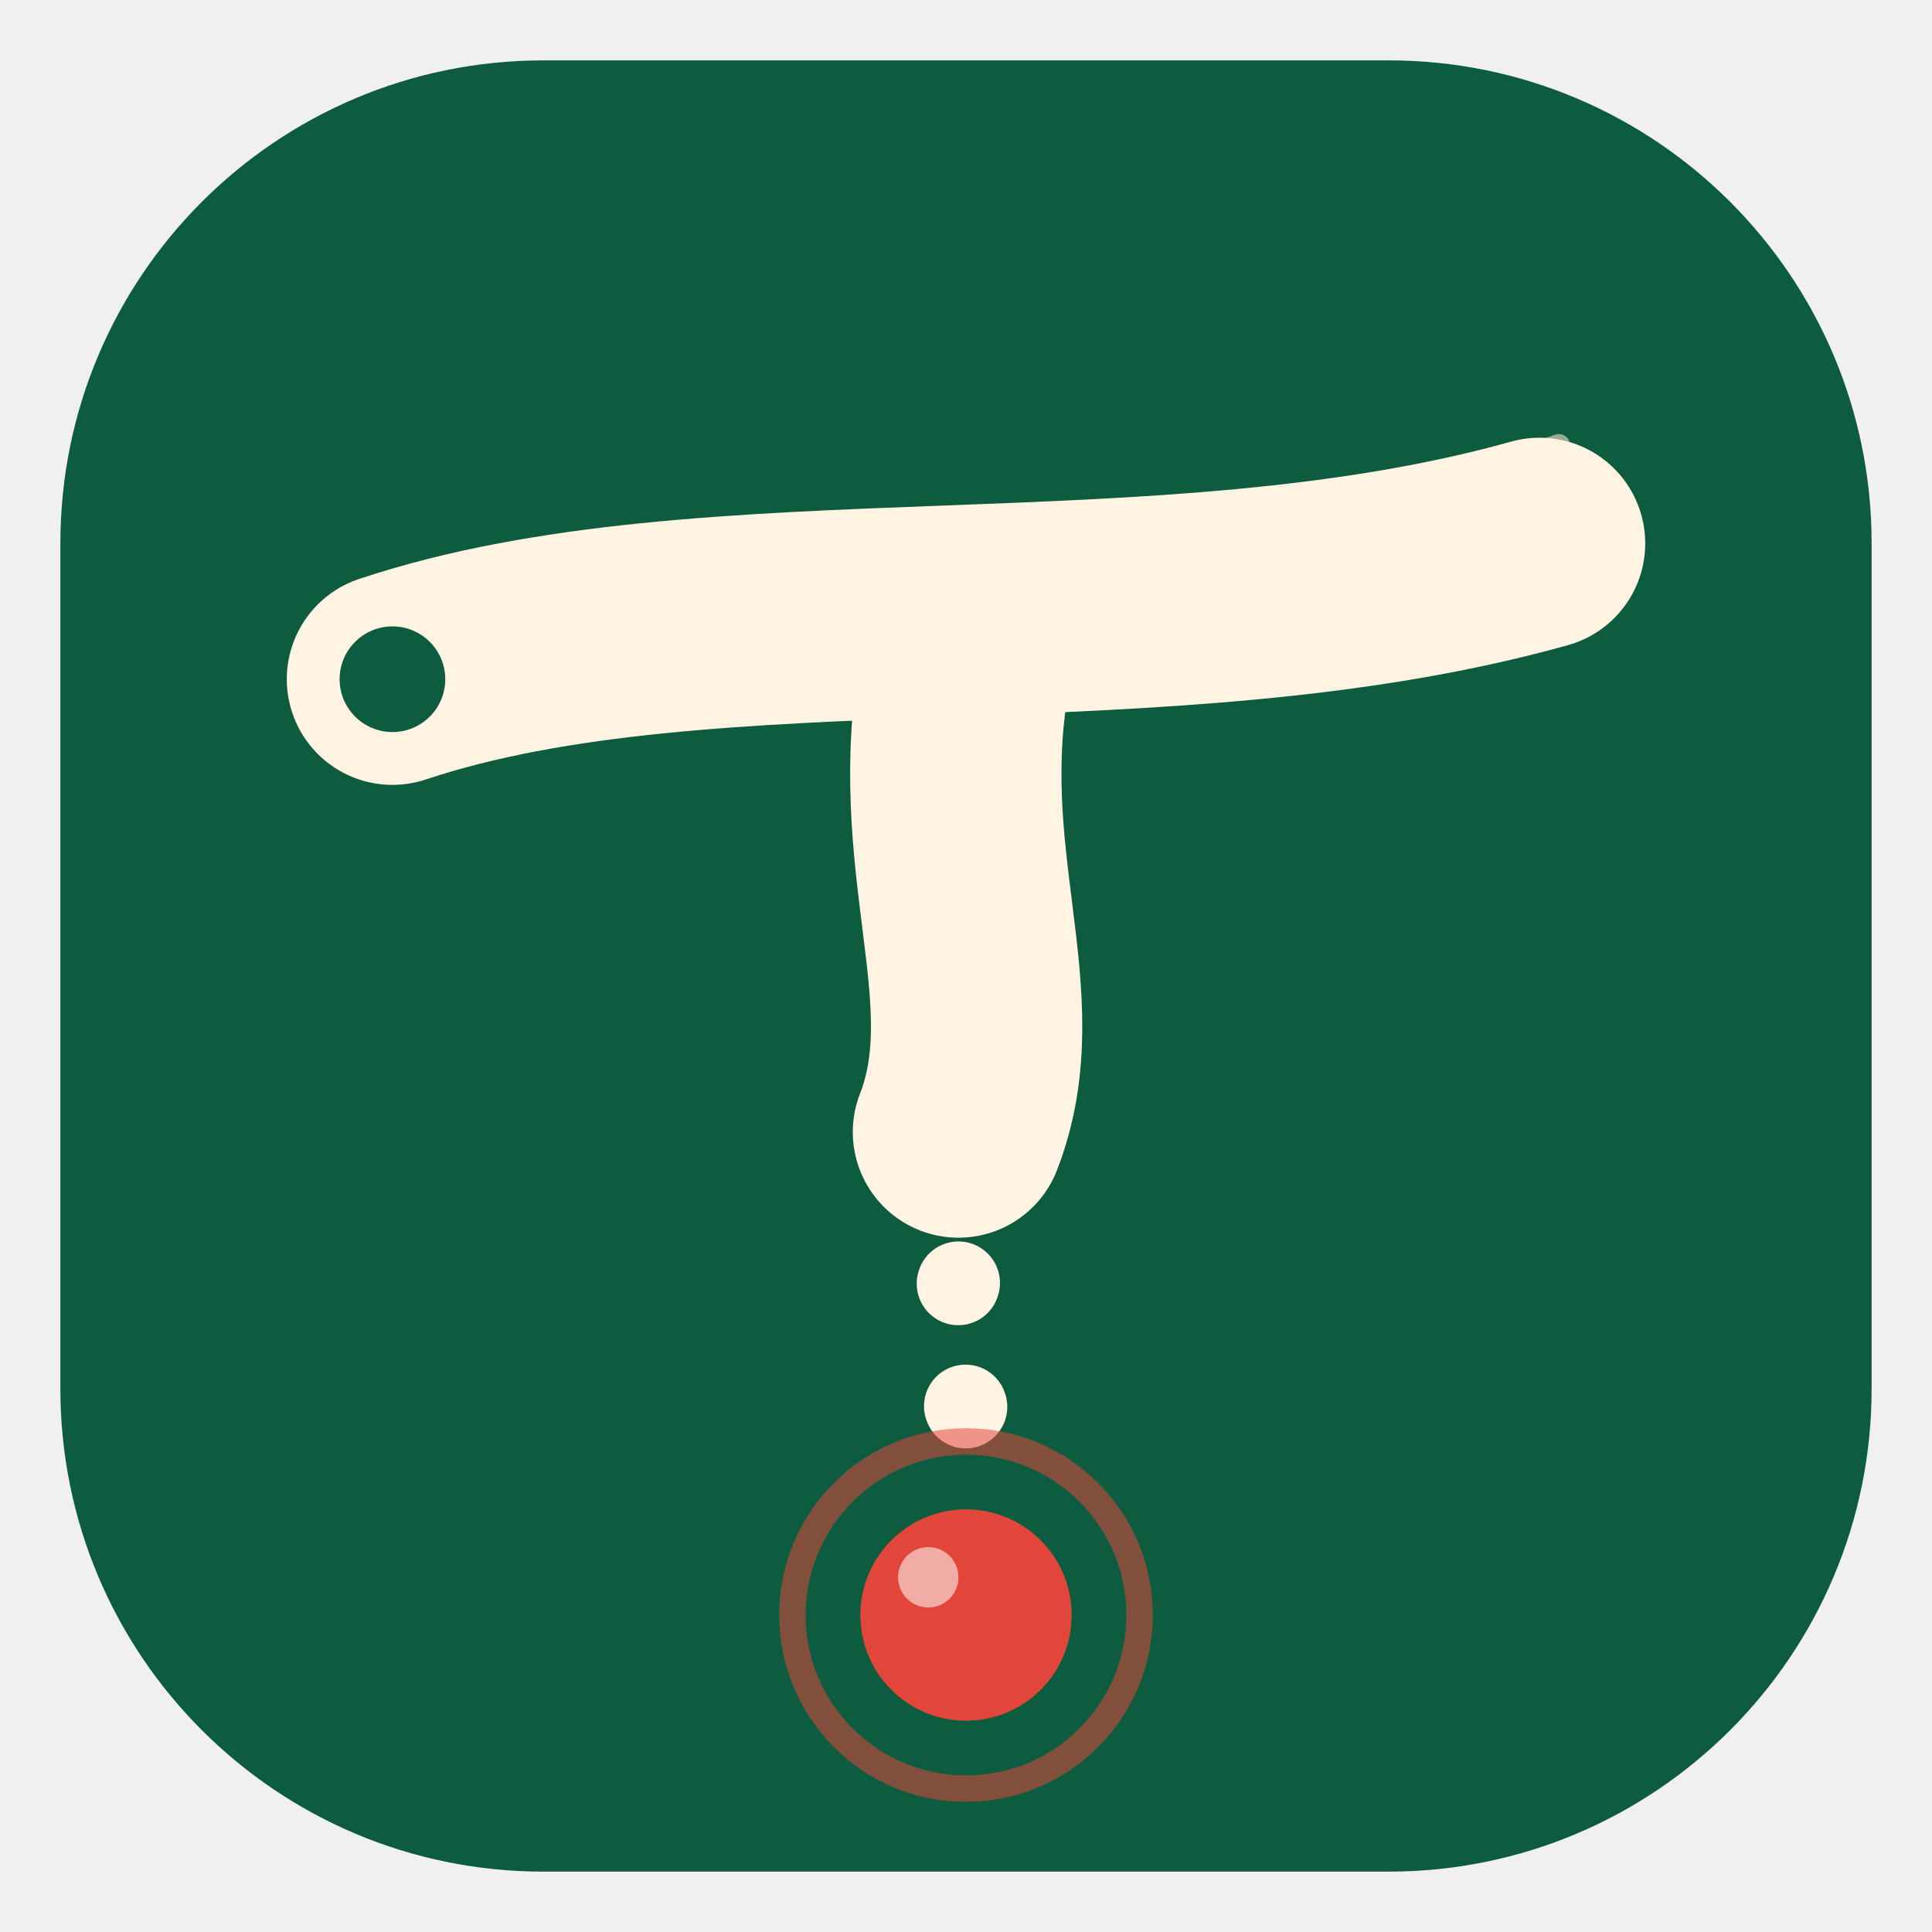
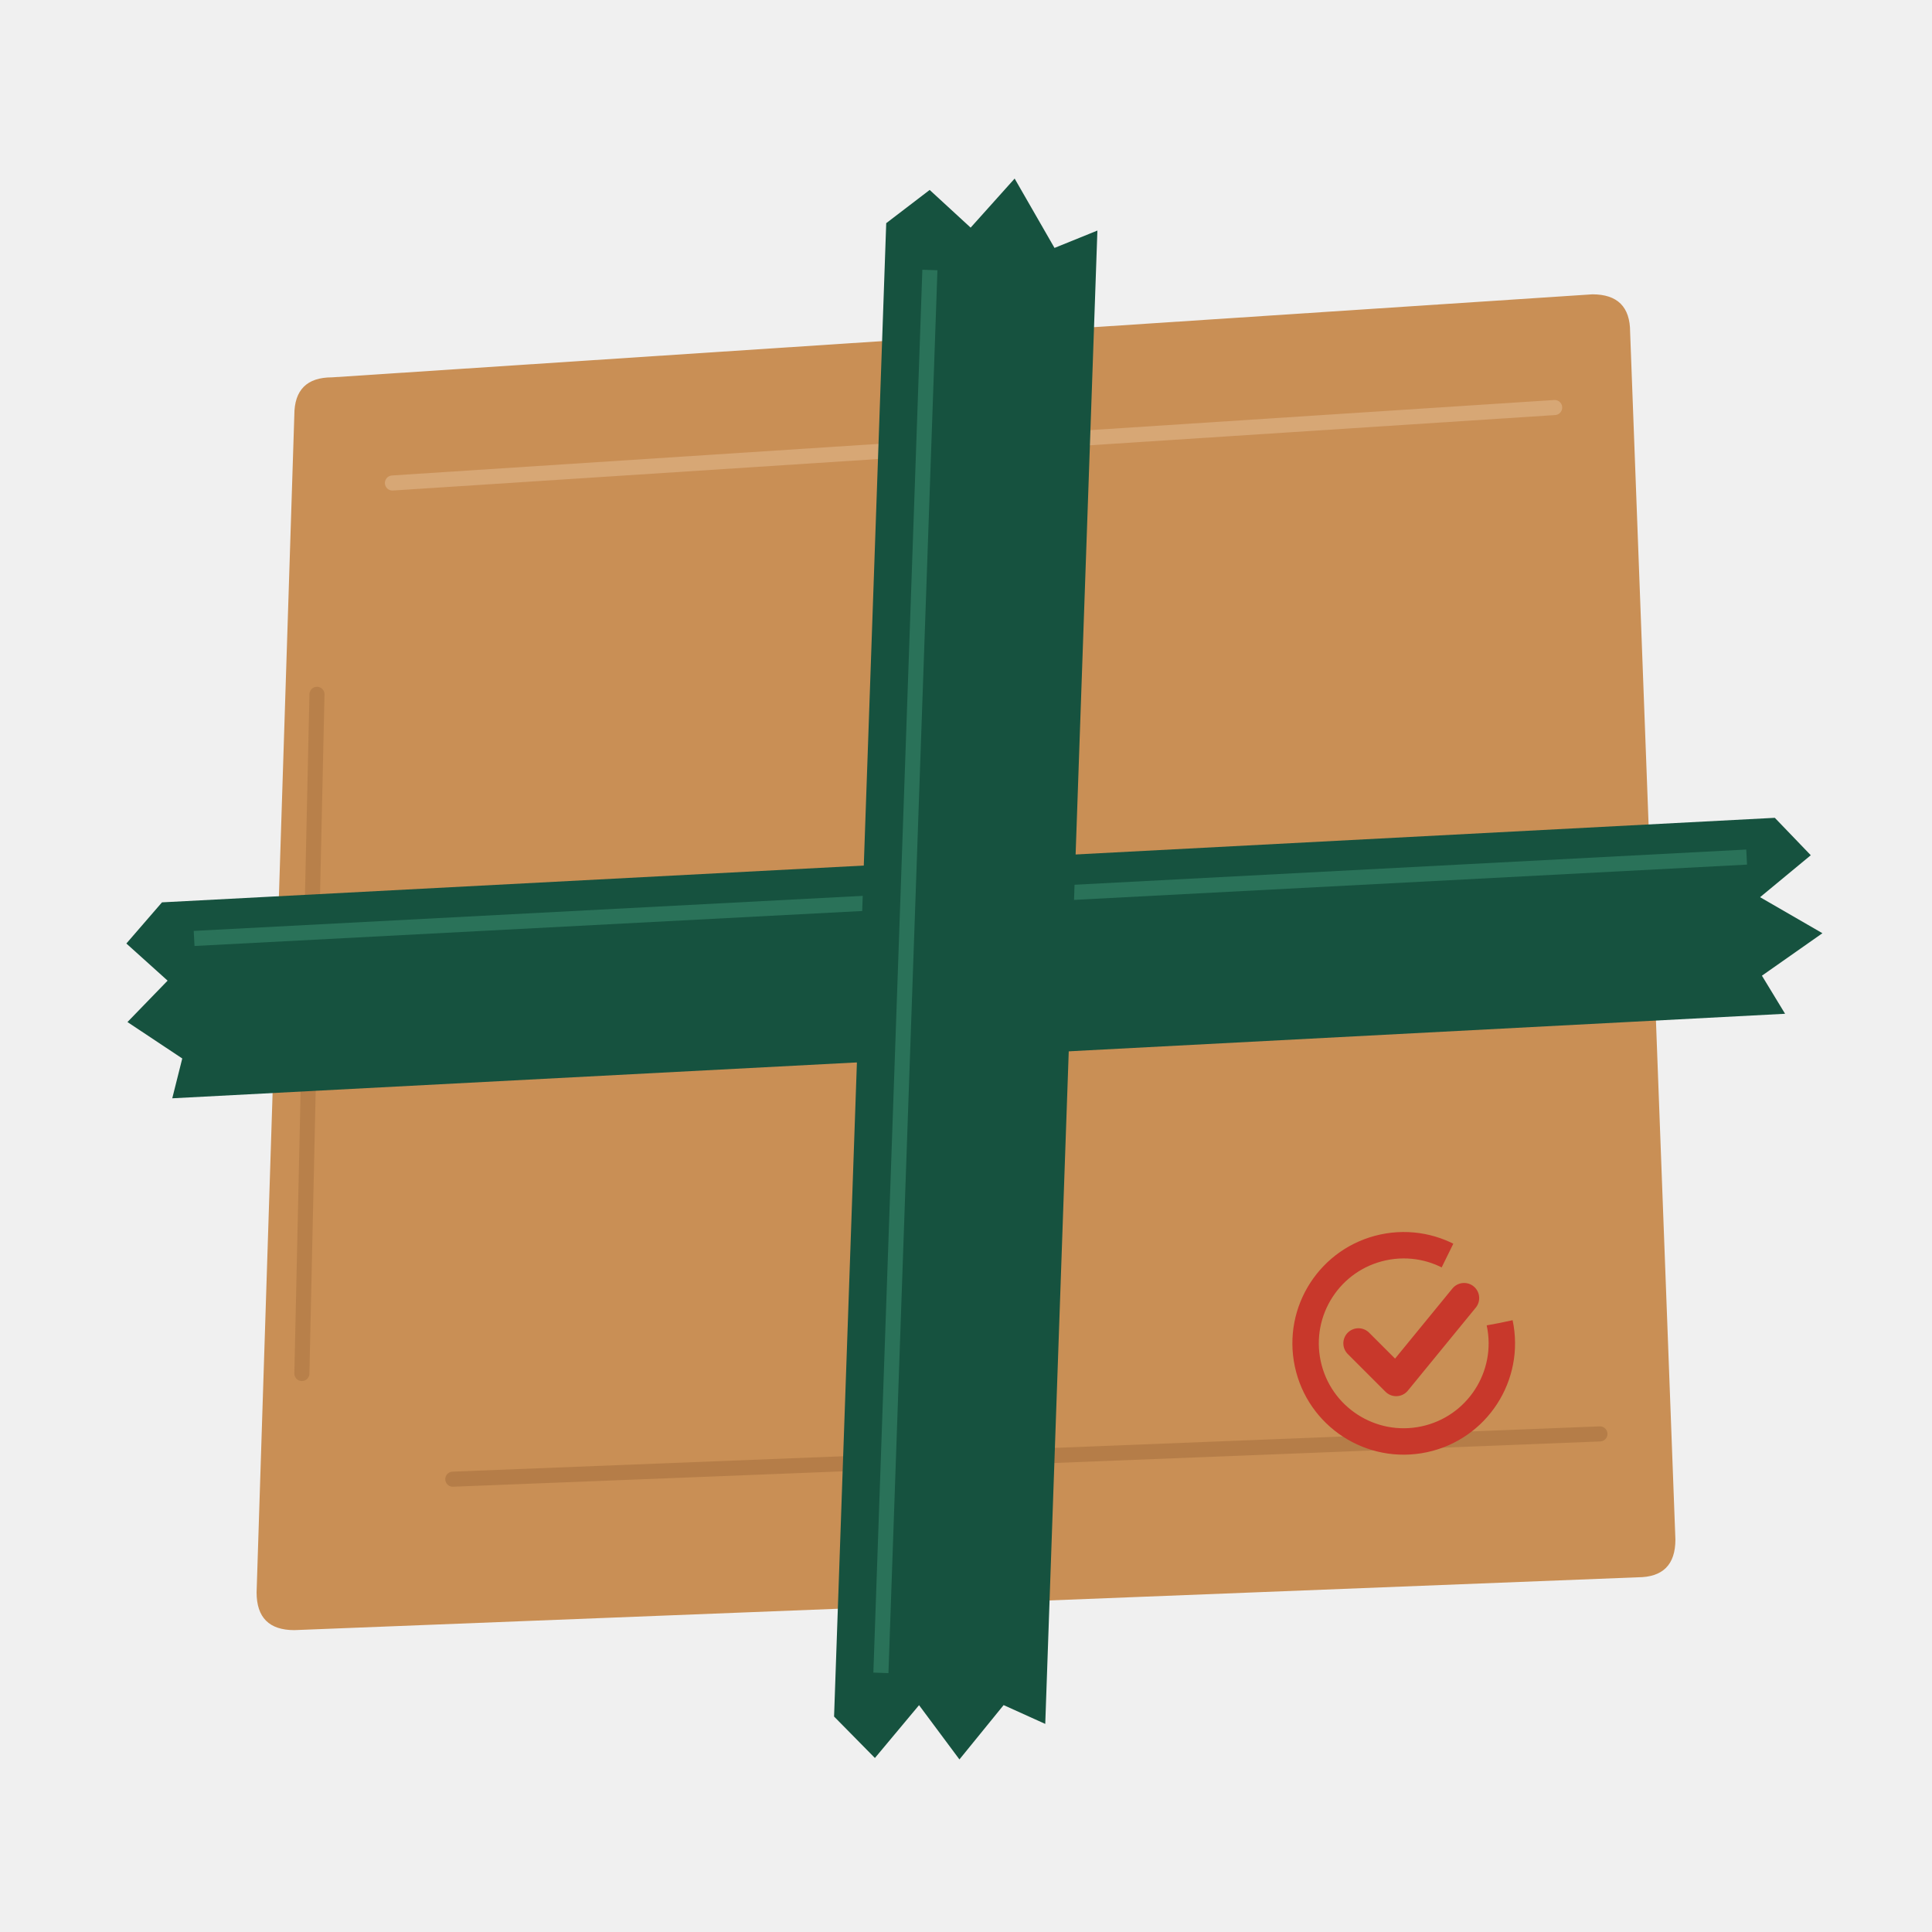
<svg xmlns="http://www.w3.org/2000/svg" viewBox="0 0 256 256" width="256" height="256" role="img" aria-labelledby="t">
  <g transform="translate(0 0) scale(1.0)">
-     <rect x="8" y="8" width="240" height="240" rx="64" fill="#0E5C3F" />
-     <path d="M54 88 C 96 74, 156 84, 204 68" fill="none" stroke="#F3E3C3" stroke-opacity=".6" stroke-width="3" stroke-linecap="round" transform="translate(3 -7) rotate(-1.5 128 84)" />
-     <path d="M131 88 C 126 116, 135 132, 129 152" fill="none" stroke="#F3E3C3" stroke-opacity=".6" stroke-width="3" stroke-linecap="round" transform="translate(-8 2)" />
-     <path d="M52 90 C 94 76, 154 86, 204 72" fill="none" stroke="#FFF4E2" stroke-width="28" stroke-linecap="round" />
-     <path d="M128 88 C 123 114, 134 132, 127 150" fill="none" stroke="#FFF4E2" stroke-width="28" stroke-linecap="round" />
-     <path d="M127 170 C 125 176, 126 181, 128 186.5" fill="none" stroke="#FFF4E2" stroke-width="11" stroke-linecap="round" stroke-dasharray="0.1 16.6" />
-     <circle cx="52" cy="90" r="7" fill="#0E5C3F" />
-     <circle cx="128" cy="214" r="23" fill="none" stroke="#E2463A" stroke-opacity=".55" stroke-width="3.5" />
-     <circle cx="128" cy="214" r="14" fill="#E2463A" />
-     <circle cx="123" cy="209" r="4" fill="#fff" fill-opacity=".55" />
+     <path d="M44 50 L211 39 Q216 39 216 44 L222 204 Q222 209 217 209 L39 216 Q34 216 34 211 L39 55 Q39 50 44 50 Z" fill="#C98F55" />
+     <path d="M52 64 L206 54" stroke="#DDB083" stroke-width="2" stroke-linecap="round" opacity=".7" />
+     <path d="M60 196 L212 190" stroke="#A8723F" stroke-width="2" stroke-linecap="round" opacity=".6" />
+     <path d="M40 182 L42 92" stroke="#A8723F" stroke-width="2" stroke-linecap="round" opacity=".5" />
+     <g transform="rotate(-3 128 127)">
+       <path d="M22.0 114.0 L236.0 114.0 L240.5 119.2 L233.5 124.4 L241.5 129.6 L233.2 134.8 L236.0 140.0 L22.0 140.0 L23.6 134.8 L16.6 129.6 L22.2 124.4 L17.0 119.2 Z" fill="#16523F" />
+       <path d="M26 119 L232 119" stroke="#2F7A5F" stroke-width="2" opacity=".8" />
+     </g>
+     <g transform="rotate(2 128 128)">
+       <path d="M142.0 30.0 L142.0 228.0 L136.4 225.7 L130.8 233.1 L125.2 226.1 L119.6 233.3 L114.0 228.0 L114.0 30.0 L119.6 25.4 L125.2 30.2 L130.8 23.5 L136.4 32.5 Z" fill="#16523F" />
+       <path d="M120 36 L120 222" stroke="#2F7A5F" stroke-width="2" opacity=".8" />
+     </g>
+     <circle cx="186" cy="178" r="13" fill="none" stroke="#C8382B" stroke-width="3.5" transform="rotate(-12 186 178)" stroke-dasharray="70 12" />
+     <path d="M180 178 l5 5 l9 -11" fill="none" stroke="#C8382B" stroke-width="4" stroke-linecap="round" stroke-linejoin="round" />
  </g>
</svg>
